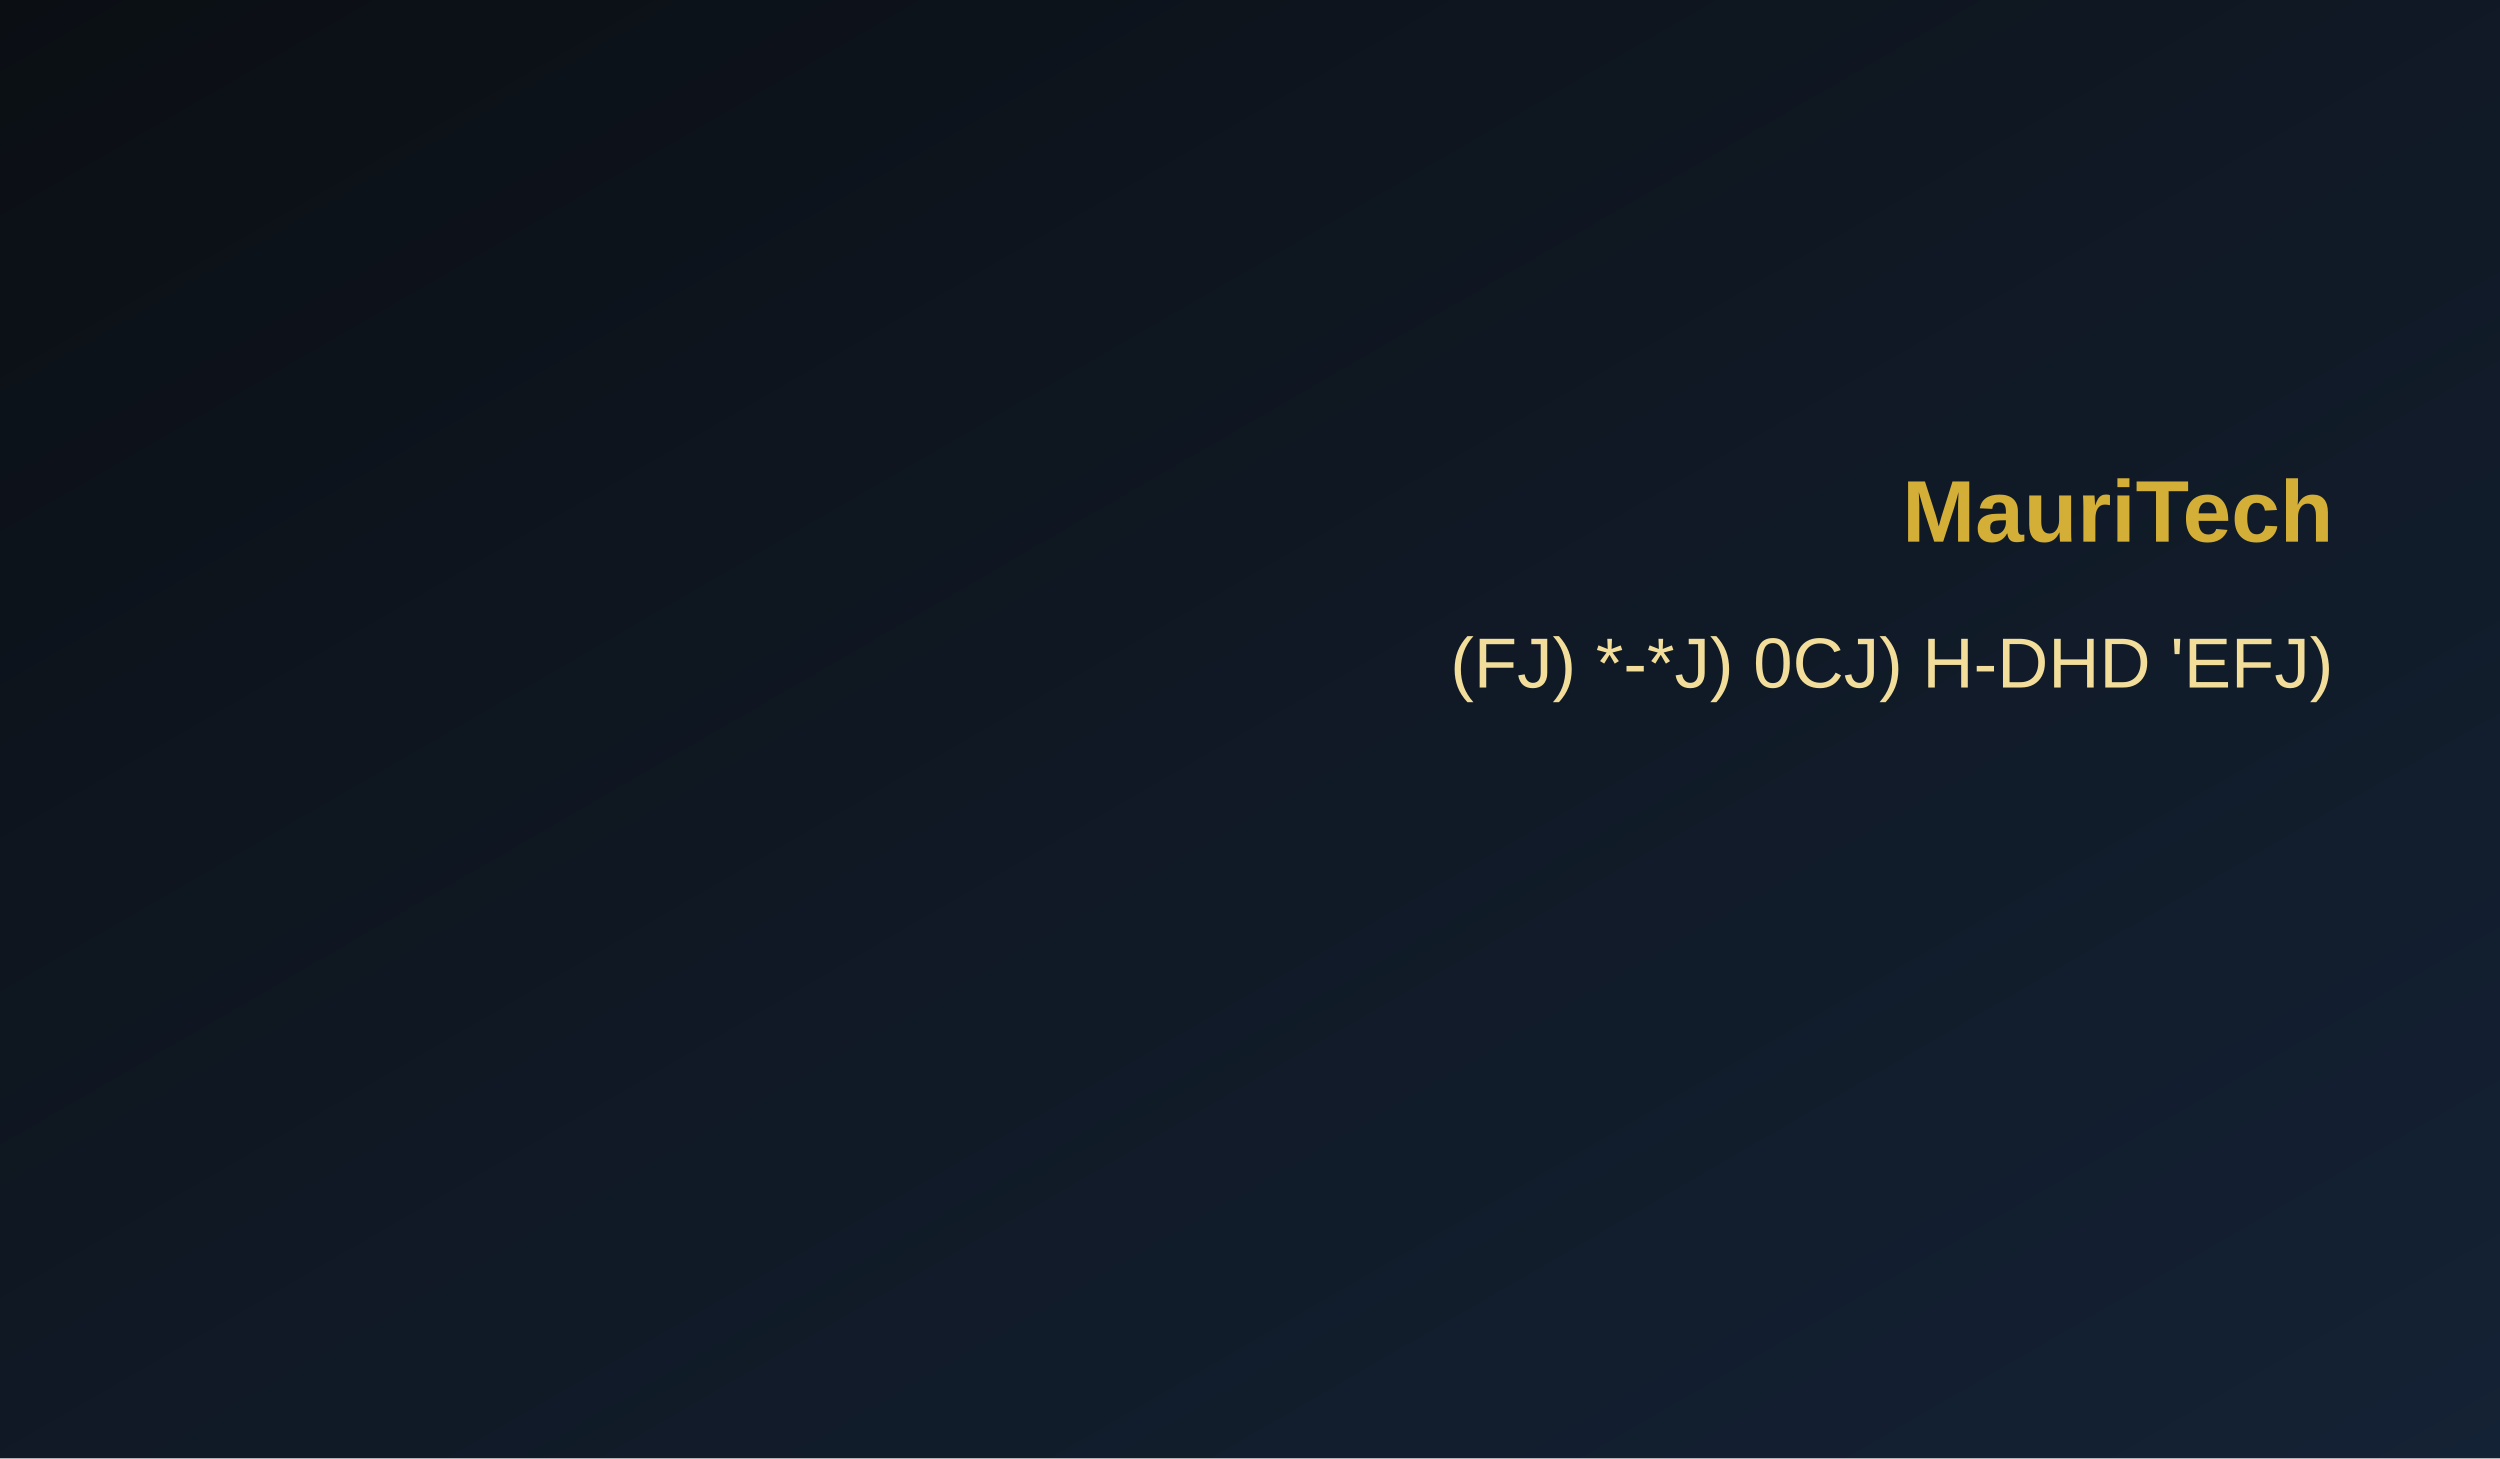
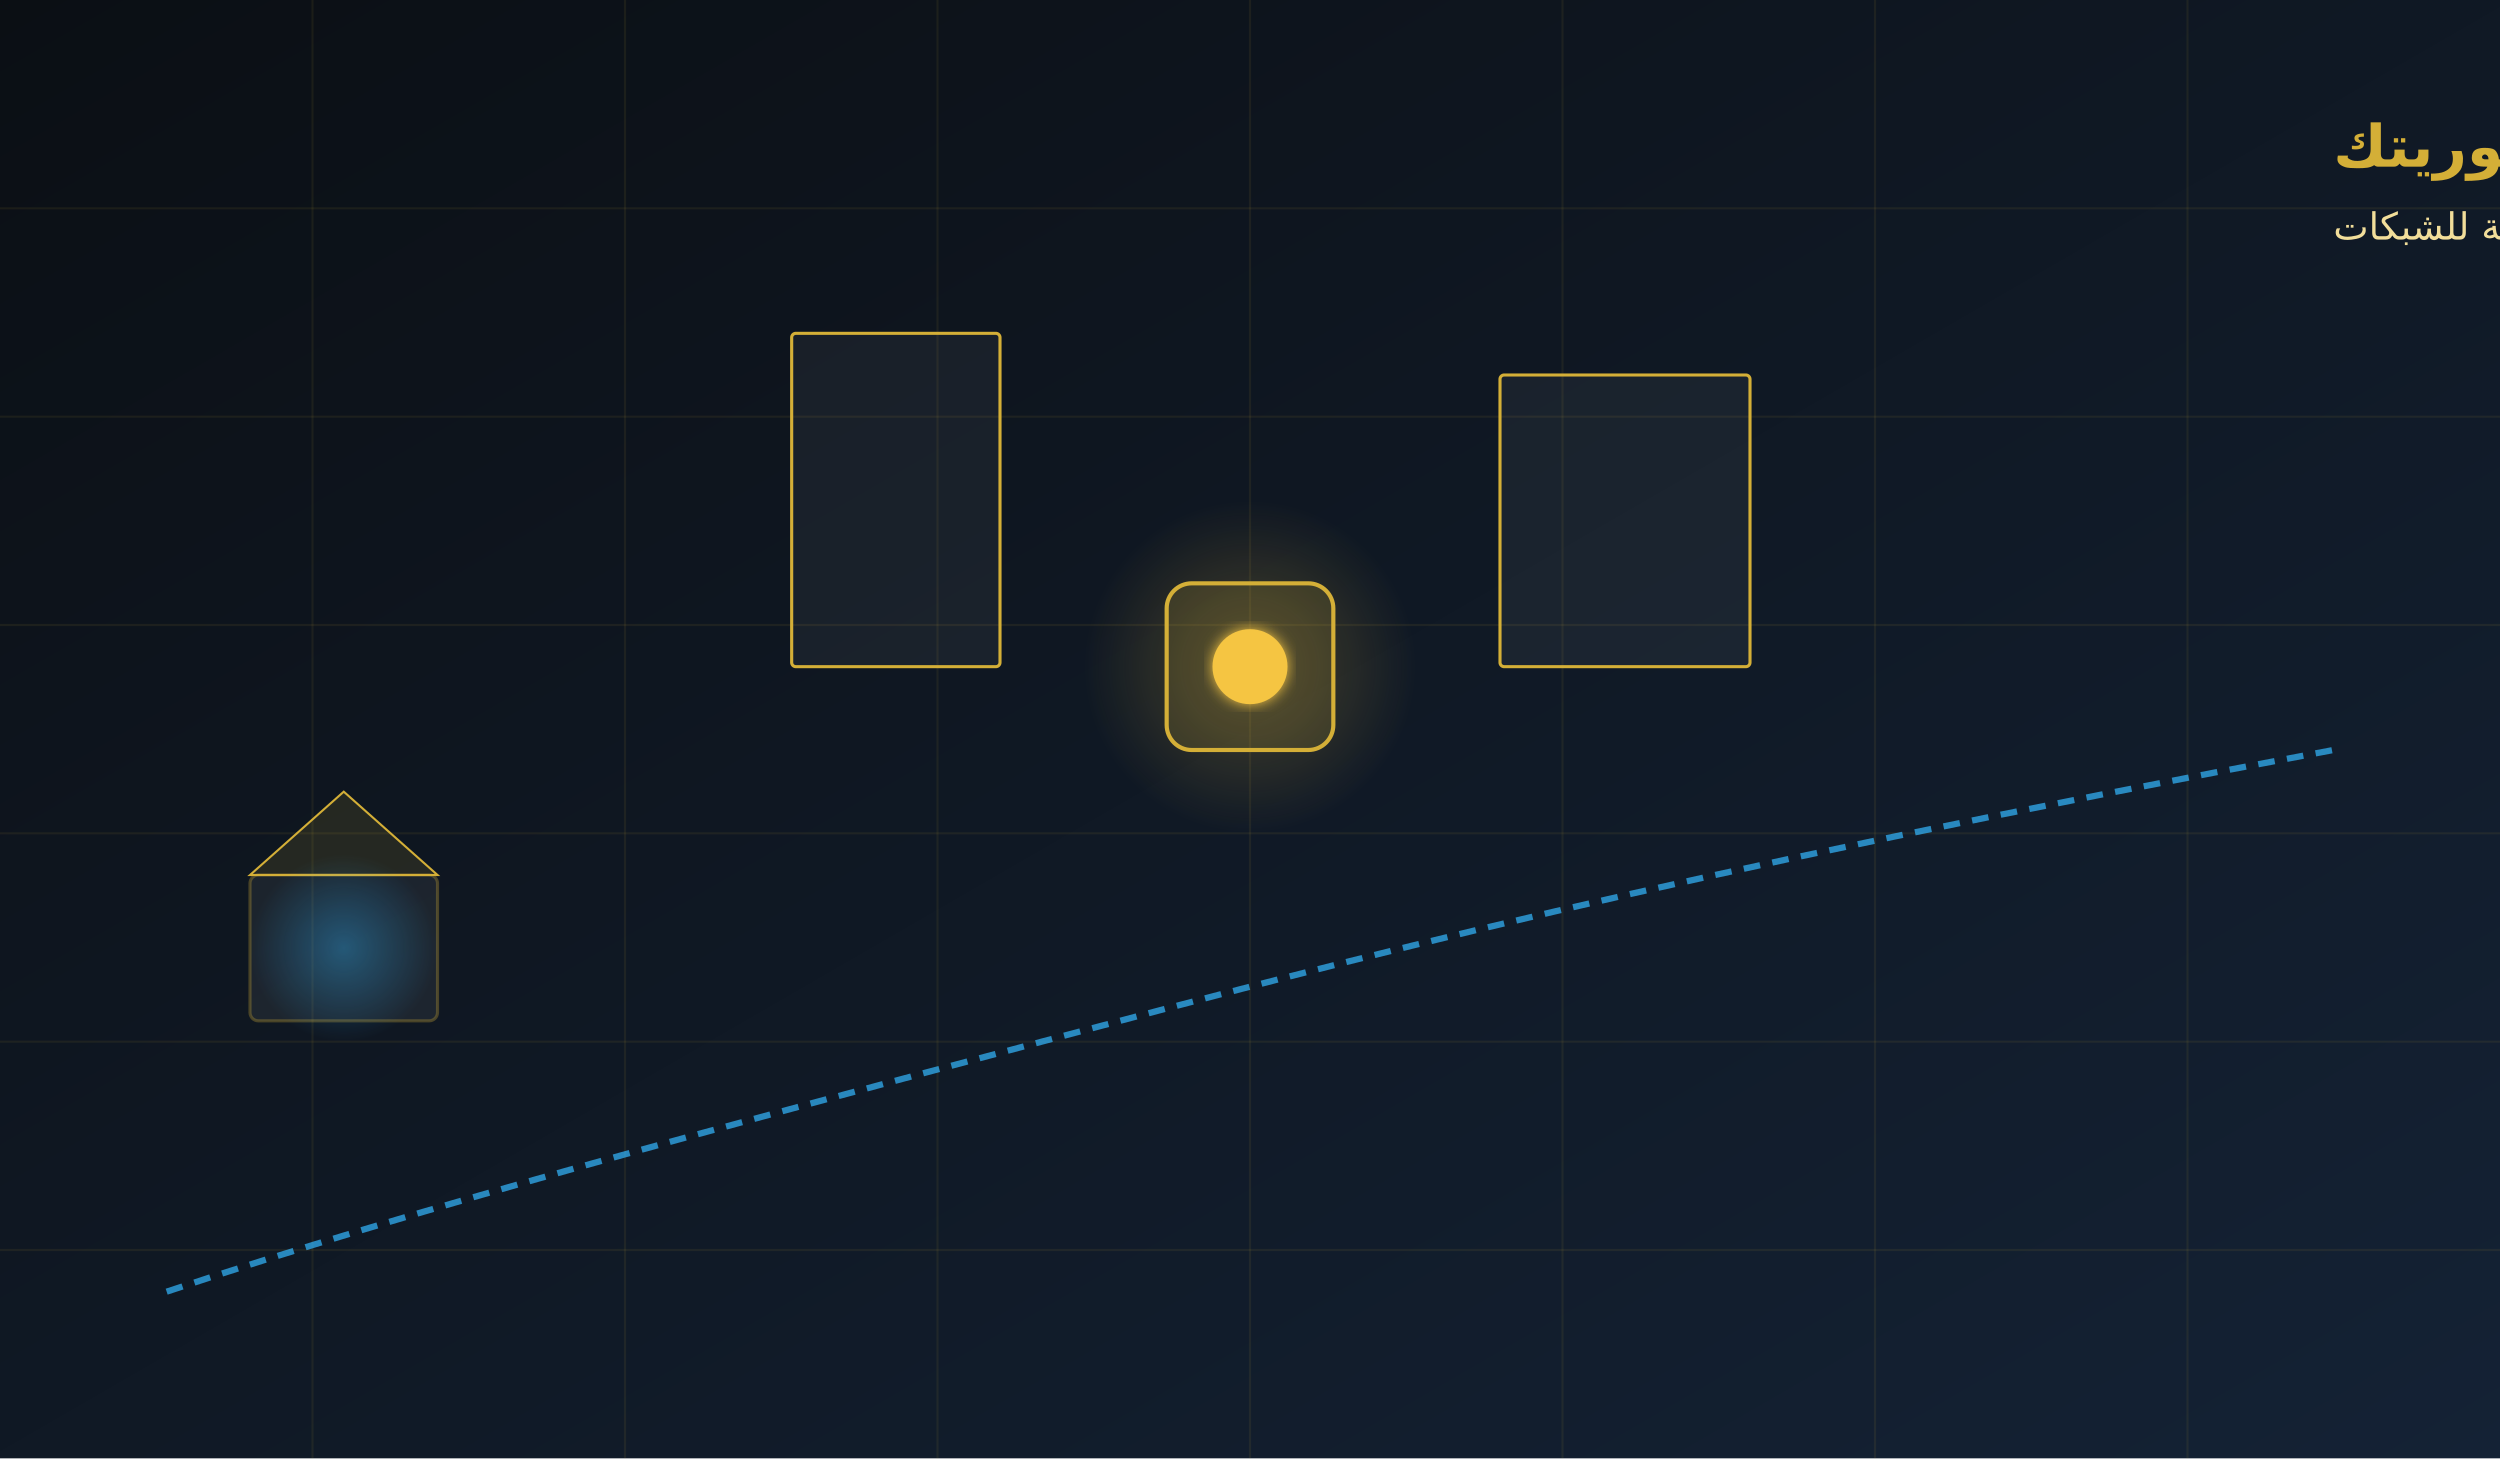
- <svg xmlns="http://www.w3.org/2000/svg" width="1200" height="700" viewBox="0 0 1200 700">
+ <svg xmlns="http://www.w3.org/2000/svg" width="1200" height="700" viewBox="0 0 1200 700" direction="rtl">
  <defs>
    <linearGradient id="bg" x1="0" y1="0" x2="1" y2="1">
      <stop offset="0%" stop-color="#0B0F14" />
      <stop offset="100%" stop-color="#142235" />
    </linearGradient>
+     <radialGradient id="wifiGlow" cx="50%" cy="50%" r="50%">
+       <stop offset="0%" stop-color="#33B8FF" stop-opacity="0.35" />
+       <stop offset="100%" stop-color="#33B8FF" stop-opacity="0" />
+     </radialGradient>
+     <radialGradient id="goldGlow" cx="50%" cy="50%" r="50%">
+       <stop offset="0%" stop-color="#F5C542" stop-opacity="0.25" />
+       <stop offset="100%" stop-color="#F5C542" stop-opacity="0" />
+     </radialGradient>
+     <filter id="glow">
+       <feGaussianBlur stdDeviation="3" result="blur" />
+       <feMerge>
+         <feMergeNode in="blur" />
+         <feMergeNode in="SourceGraphic" />
+       </feMerge>
+     </filter>
  </defs>
  <rect width="1200" height="700" fill="url(#bg)" />
-   <text x="1120" y="260" fill="#D4AF37" font-family="Cairo, Arial, sans-serif" font-size="42" font-weight="700" text-anchor="end">MauriTech</text>
-   <text x="1120" y="330" fill="#F2DE9A" font-family="Cairo, Arial, sans-serif" font-size="34" text-anchor="end">(FJ) *-*J) 0CJ) H-DHD 'EFJ)</text>
+   <g stroke="rgba(212,175,55,0.08)" stroke-width="1">
+     <line x1="0" y1="100" x2="1200" y2="100" />
+     <line x1="0" y1="200" x2="1200" y2="200" />
+     <line x1="0" y1="300" x2="1200" y2="300" />
+     <line x1="0" y1="400" x2="1200" y2="400" />
+     <line x1="0" y1="500" x2="1200" y2="500" />
+     <line x1="0" y1="600" x2="1200" y2="600" />
+     <line x1="150" y1="0" x2="150" y2="700" />
+     <line x1="300" y1="0" x2="300" y2="700" />
+     <line x1="450" y1="0" x2="450" y2="700" />
+     <line x1="600" y1="0" x2="600" y2="700" />
+     <line x1="750" y1="0" x2="750" y2="700" />
+     <line x1="900" y1="0" x2="900" y2="700" />
+     <line x1="1050" y1="0" x2="1050" y2="700" />
+   </g>
+   <path d="M80 620 C200 580, 350 540, 500 500 S800 420, 1120 360" fill="none" stroke="#33B8FF" stroke-width="3" stroke-dasharray="8 6" opacity="0.7" />
+   <circle cx="600" cy="320" r="80" fill="url(#goldGlow)" />
+   <rect x="560" y="280" width="80" height="80" rx="12" fill="rgba(212,175,55,0.15)" stroke="#D4AF37" stroke-width="2" />
+   <circle cx="600" cy="320" r="18" fill="#F5C542" filter="url(#glow)" />
+   <rect x="120" y="420" width="90" height="70" rx="4" fill="rgba(255,255,255,0.06)" stroke="rgba(212,175,55,0.3)" stroke-width="1.5" />
+   <polygon points="120,420 165,380 210,420" fill="rgba(212,175,55,0.12)" stroke="#D4AF37" stroke-width="1" />
+   <circle cx="165" cy="455" r="45" fill="url(#wifiGlow)" />
+   <rect x="720" y="180" width="120" height="140" rx="2" fill="rgba(255,255,255,0.05)" stroke="#D4AF37" stroke-width="1.5" />
+   <rect x="380" y="160" width="100" height="160" rx="2" fill="rgba(255,255,255,0.05)" stroke="#D4AF37" stroke-width="1.5" />
+   <text x="1120" y="80" text-anchor="end" fill="#D4AF37" font-family="Cairo,Arial,sans-serif" font-size="28" font-weight="700">موريتك</text>
+   <text x="1120" y="115" text-anchor="end" fill="#F2DE9A" font-family="Cairo,Arial,sans-serif" font-size="18">إنترنت • واي فاي • بنية تحتية للشبكات</text>
</svg>
